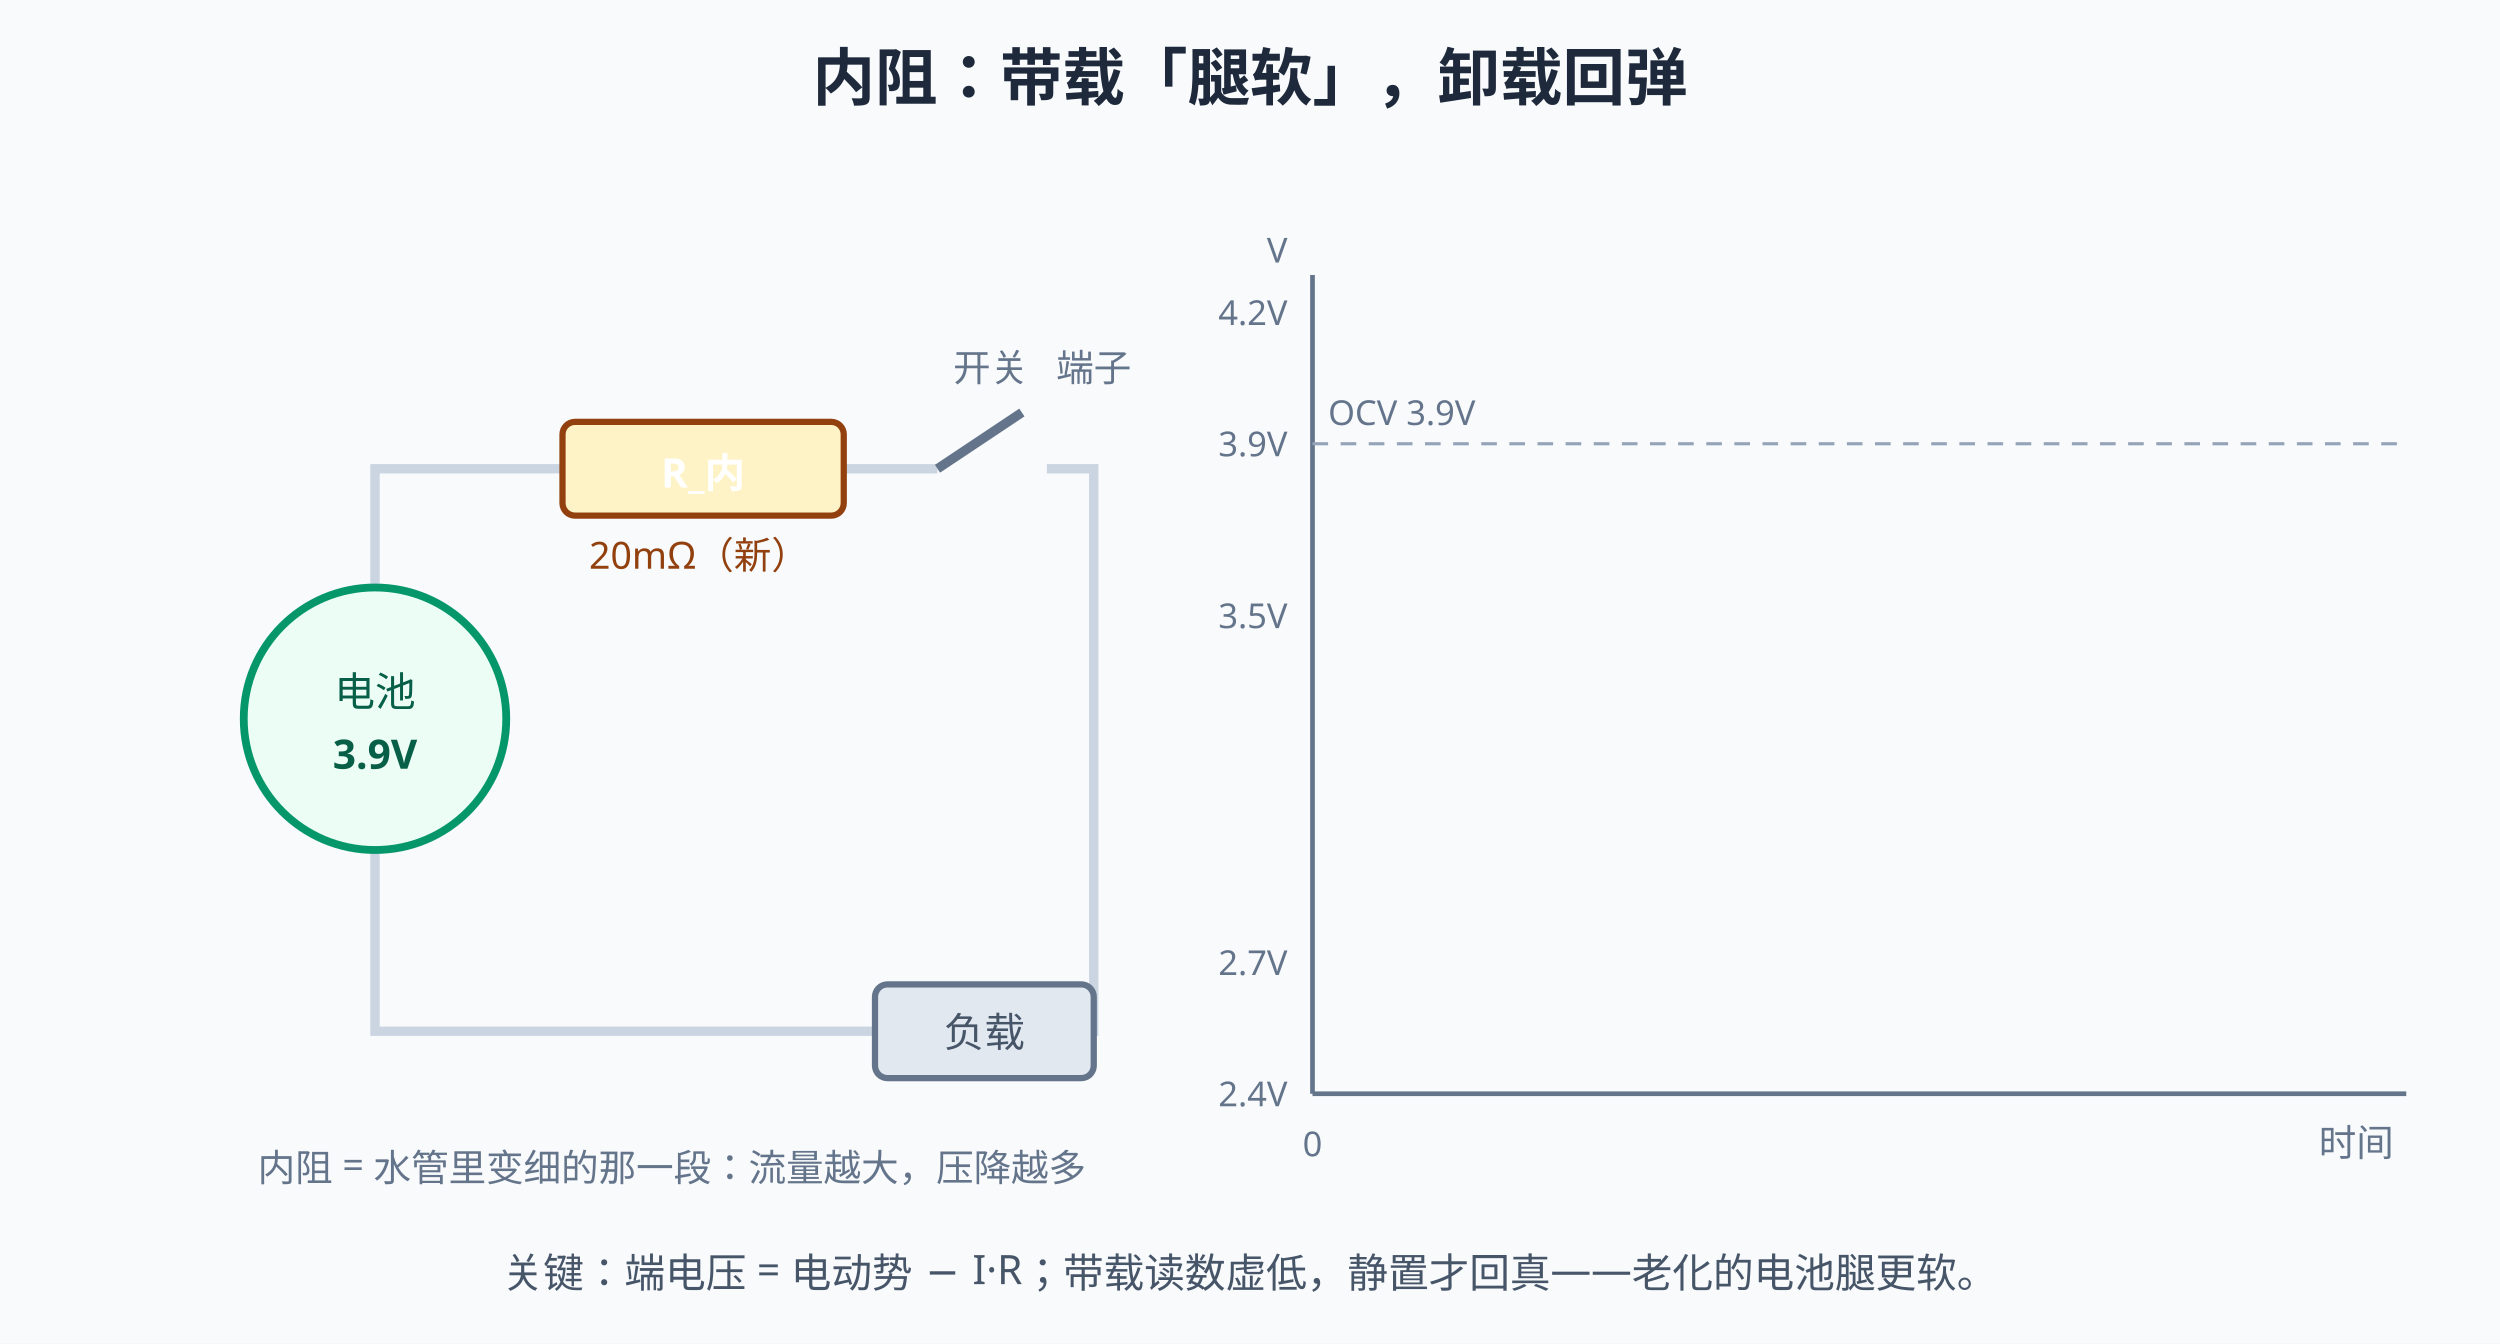
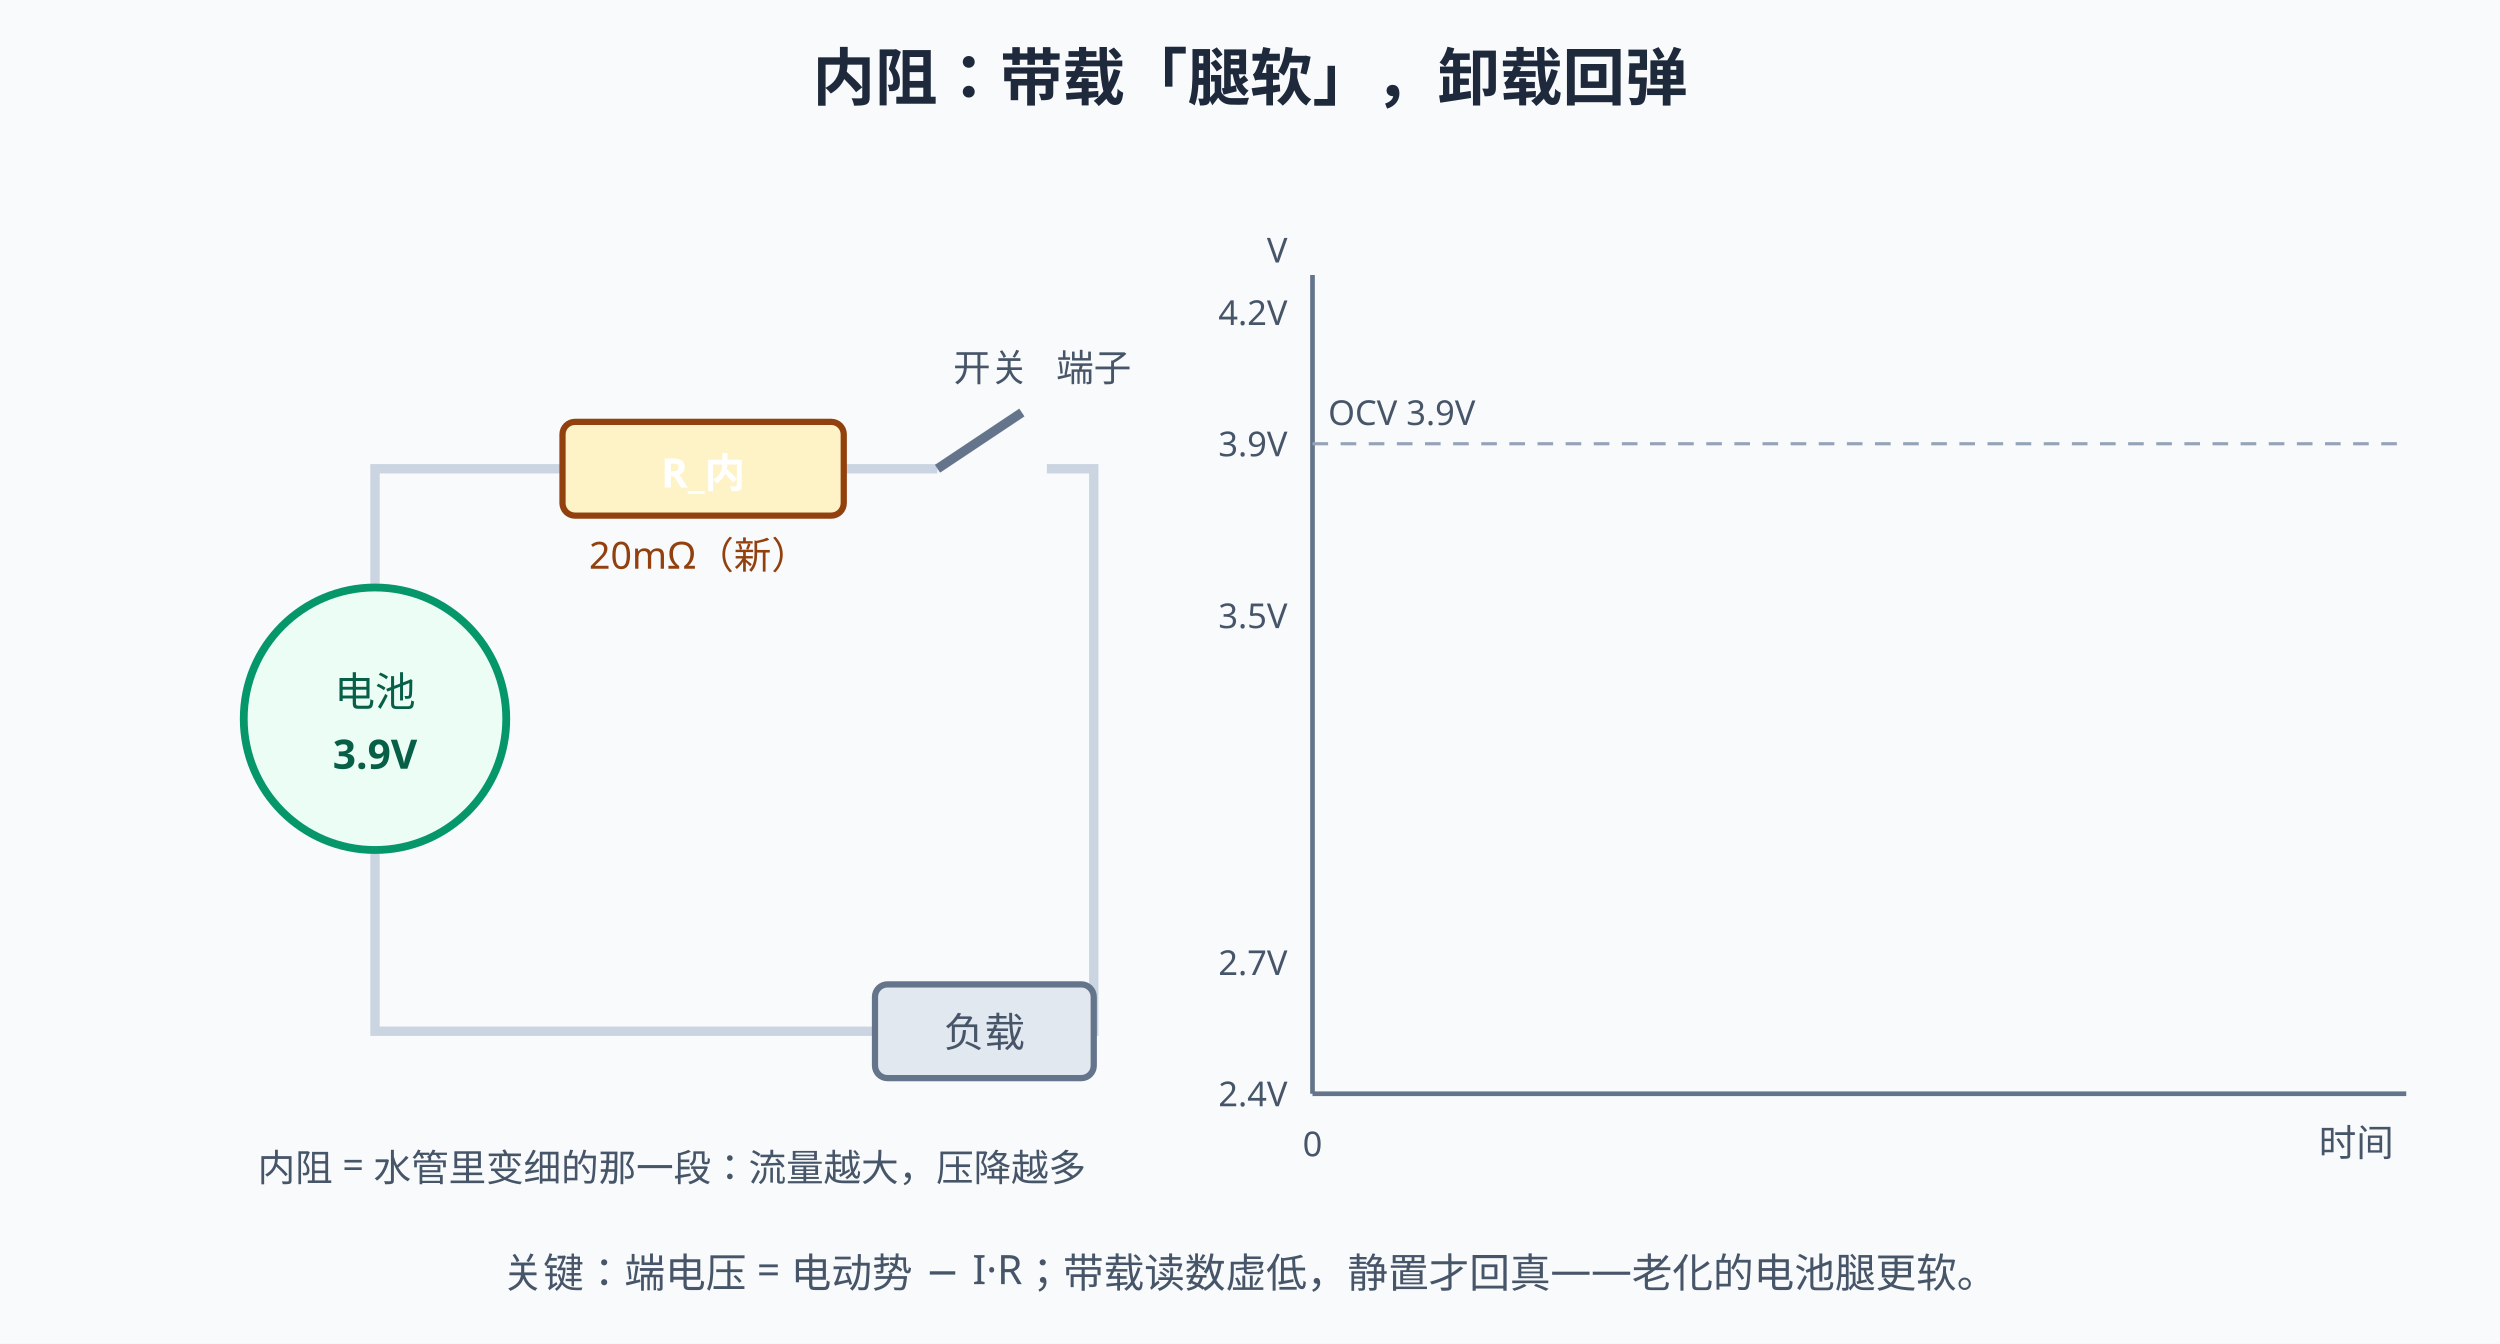
<svg xmlns="http://www.w3.org/2000/svg" width="800" height="430" viewBox="0 0 800 430">
  <rect width="800" height="430" fill="#f8fafc" />
  <style>
  text{font-family:"Segoe UI","Microsoft YaHei",sans-serif;}
  /* 深色模式：GitHub 深色主题下对调底色与文字色，只覆盖配色，不动几何与动画。
     stroke="#fff" 保持白色——那是彩色徽标上的勾选，不在覆盖范围内。 */
  @media (prefers-color-scheme: dark){
  rect[fill="#f8fafc"]{fill:#0f172a}
  rect[fill="#fff"]{fill:#1e293b}
  [fill="#f1f5f9"]{fill:#1e293b}
  [stroke="#f1f5f9"]{stroke:#1e293b}
  [fill="#e2e8f0"]{fill:#334155}
  [stroke="#e2e8f0"]{stroke:#334155}
  [fill="#cbd5e1"]{fill:#475569}
  [stroke="#cbd5e1"]{stroke:#475569}
  [fill="#64748b"]{fill:#94a3b8}
  [stroke="#64748b"]{stroke:#94a3b8}
  [fill="#475569"]{fill:#cbd5e1}
  [stroke="#475569"]{stroke:#cbd5e1}
  [fill="#334155"]{fill:#e2e8f0}
  [stroke="#334155"]{stroke:#e2e8f0}
  [fill="#1e293b"]{fill:#f1f5f9}
  [stroke="#1e293b"]{stroke:#f1f5f9}
  [fill="#dbeafe"]{fill:#1e3a8a}
  [stroke="#dbeafe"]{stroke:#1e3a8a}
  [fill="#eff6ff"]{fill:#172554}
  [stroke="#eff6ff"]{stroke:#172554}
  [fill="#bfdbfe"]{fill:#1e40af}
  [stroke="#bfdbfe"]{stroke:#1e40af}
  [fill="#1d4ed8"]{fill:#60a5fa}
  [stroke="#1d4ed8"]{stroke:#60a5fa}
  [fill="#1e40af"]{fill:#93c5fd}
  [stroke="#1e40af"]{stroke:#93c5fd}
  [fill="#2563eb"]{fill:#60a5fa}
  [stroke="#2563eb"]{stroke:#60a5fa}
  [fill="#3b82f6"]{fill:#60a5fa}
  [stroke="#3b82f6"]{stroke:#60a5fa}
  [fill="#ecfdf5"]{fill:#022c22}
  [stroke="#ecfdf5"]{stroke:#022c22}
  [fill="#a7f3d0"]{fill:#065f46}
  [stroke="#a7f3d0"]{stroke:#065f46}
  [fill="#86efac"]{fill:#166534}
  [stroke="#86efac"]{stroke:#166534}
  [fill="#065f46"]{fill:#6ee7b7}
  [stroke="#065f46"]{stroke:#6ee7b7}
  [fill="#059669"]{fill:#34d399}
  [stroke="#059669"]{stroke:#34d399}
  [fill="#fef2f2"]{fill:#450a0a}
  [stroke="#fef2f2"]{stroke:#450a0a}
  [fill="#fecaca"]{fill:#7f1d1d}
  [stroke="#fecaca"]{stroke:#7f1d1d}
  [fill="#fca5a5"]{fill:#b91c1c}
  [stroke="#fca5a5"]{stroke:#b91c1c}
  [fill="#991b1b"]{fill:#fca5a5}
  [stroke="#991b1b"]{stroke:#fca5a5}
  [fill="#dc2626"]{fill:#f87171}
  [stroke="#dc2626"]{stroke:#f87171}
  [fill="#fffbeb"]{fill:#451a03}
  [stroke="#fffbeb"]{stroke:#451a03}
  [fill="#fef3c7"]{fill:#78350f}
  [stroke="#fef3c7"]{stroke:#78350f}
  [fill="#92400e"]{fill:#fcd34d}
  [stroke="#92400e"]{stroke:#fcd34d}
  [fill="#b45309"]{fill:#fbbf24}
  [stroke="#b45309"]{stroke:#fbbf24}
  }
</style>
  <text x="400" y="32" text-anchor="middle" font-size="20" font-weight="bold" fill="#1e293b">内阻：带载「腿软」，卸载回弹</text>
  <path d="M120,188 L120,150 L300,150" fill="none" stroke="#cbd5e1" stroke-width="3" />
  <path d="M335,150 L350,150 L350,330 L120,330 L120,272" fill="none" stroke="#cbd5e1" stroke-width="3" />
  <circle cx="120" cy="230" r="42" fill="#ecfdf5" stroke="#059669" stroke-width="2.5" />
  <text x="120" y="226" text-anchor="middle" font-size="13" fill="#065f46">电池</text>
  <text x="120" y="246" text-anchor="middle" font-size="13" font-weight="bold" fill="#065f46">3.9V</text>
  <rect x="180" y="135" width="90" height="30" rx="4" fill="#fef3c7" stroke="#92400e" stroke-width="2">
    <animate attributeName="fill" values="#78350f;#78350f;#7f1d1d;#7f1d1d" keyTimes="0;0.62;0.66;1" dur="12s" repeatCount="indefinite" />
    <animate attributeName="stroke" values="#fcd34d;#fcd34d;#b91c1c;#b91c1c" keyTimes="0;0.62;0.66;1" dur="12s" repeatCount="indefinite" />
  </rect>
  <text x="225" y="156" text-anchor="middle" font-size="13" font-weight="bold" fill="#fff">R_内</text>
  <text x="225" y="182" text-anchor="middle" font-size="12" fill="#92400e">20mΩ（新）
    <animate attributeName="opacity" values="1;1;0;0" keyTimes="0;0.62;0.64;1" dur="12s" repeatCount="indefinite" />
  </text>
  <text x="225" y="199" text-anchor="middle" font-size="12" fill="#dc2626" opacity="0">60mΩ（老化）
    <animate attributeName="opacity" values="0;0;1;1" keyTimes="0;0.62;0.66;1" dur="12s" repeatCount="indefinite" />
  </text>
  <line x1="300" y1="150" x2="327" y2="132" stroke="#64748b" stroke-width="3">
    <animate attributeName="opacity" values="1;1;0;0;1;1;0;0" keyTimes="0;0.18;0.2;0.43;0.45;0.62;0.64;1" dur="12s" repeatCount="indefinite" />
  </line>
  <line x1="300" y1="150" x2="335" y2="150" stroke="#2563eb" stroke-width="3" opacity="0">
    <animate attributeName="opacity" values="0;0;1;1;0;0;1;1" keyTimes="0;0.18;0.2;0.43;0.45;0.62;0.64;1" dur="12s" repeatCount="indefinite" />
  </line>
-   <text x="317" y="122" text-anchor="middle" font-size="12" fill="#64748b">开关</text>
-   <text x="350" y="122" text-anchor="middle" font-size="12" fill="#64748b">端子</text>
+   <text x="317" y="122" text-anchor="middle" font-size="12" fill="#475569">开关</text>
+   <text x="350" y="122" text-anchor="middle" font-size="12" fill="#475569">端子</text>
  <rect x="280" y="315" width="70" height="30" rx="4" fill="#e2e8f0" stroke="#64748b" stroke-width="2" />
  <text x="315" y="335" text-anchor="middle" font-size="13" fill="#475569">负载</text>
  <circle r="5" fill="#2563eb" opacity="0">
    <animate attributeName="opacity" values="0;0;1;1;0;0;1;1" keyTimes="0;0.18;0.2;0.43;0.45;0.62;0.64;1" dur="12s" repeatCount="indefinite" />
    <animateMotion path="M120,188 L120,150 L350,150 L350,330 L120,330 L120,272" keyPoints="0;0;1;0;1;1" keyTimes="0;0.18;0.45;0.62;0.99;1" calcMode="linear" dur="12s" repeatCount="indefinite" />
  </circle>
  <circle r="5" fill="#2563eb" opacity="0">
    <animate attributeName="opacity" values="0;0;1;1;0;0;1;1" keyTimes="0;0.18;0.2;0.43;0.45;0.62;0.64;1" dur="12s" repeatCount="indefinite" begin="-1.1s" />
    <animateMotion path="M120,188 L120,150 L350,150 L350,330 L120,330 L120,272" keyPoints="0;0;1;0;1;1" keyTimes="0;0.18;0.45;0.62;0.99;1" calcMode="linear" dur="12s" repeatCount="indefinite" begin="-1.1s" />
  </circle>
  <text x="200" y="312" text-anchor="middle" font-size="13" font-weight="bold" fill="#2563eb" opacity="0">I = 20A（示例）
    <animate attributeName="opacity" values="0;0;1;1;0;0;1;1" keyTimes="0;0.18;0.2;0.43;0.45;0.62;0.64;1" dur="12s" repeatCount="indefinite" />
  </text>
-   <text x="215" y="378" text-anchor="middle" font-size="12" fill="#64748b">内阻 = 水管里变细的那一段：流量越大，压降越多</text>
+   <text x="215" y="378" text-anchor="middle" font-size="12" fill="#475569">内阻 = 水管里变细的那一段：流量越大，压降越多</text>
  <line x1="420" y1="350" x2="770" y2="350" stroke="#64748b" stroke-width="1.5" />
  <line x1="420" y1="350" x2="420" y2="88" stroke="#64748b" stroke-width="1.5" />
-   <text x="412" y="84" text-anchor="end" font-size="11" fill="#64748b">V</text>
-   <text x="766" y="370" text-anchor="end" font-size="12" fill="#64748b">时间</text>
-   <text x="420" y="370" text-anchor="middle" font-size="11" fill="#64748b">0</text>
-   <text x="412" y="104" text-anchor="end" font-size="11" fill="#64748b">4.2V</text>
-   <text x="412" y="146" text-anchor="end" font-size="11" fill="#64748b">3.9V</text>
-   <text x="412" y="201" text-anchor="end" font-size="11" fill="#64748b">3.5V</text>
-   <text x="412" y="312" text-anchor="end" font-size="11" fill="#64748b">2.7V</text>
-   <text x="412" y="354" text-anchor="end" font-size="11" fill="#64748b">2.4V</text>
+   <text x="412" y="84" text-anchor="end" font-size="11" fill="#475569">V</text>
+   <text x="766" y="370" text-anchor="end" font-size="12" fill="#475569">时间</text>
+   <text x="420" y="370" text-anchor="middle" font-size="11" fill="#475569">0</text>
+   <text x="412" y="104" text-anchor="end" font-size="11" fill="#475569">4.2V</text>
+   <text x="412" y="146" text-anchor="end" font-size="11" fill="#475569">3.9V</text>
+   <text x="412" y="201" text-anchor="end" font-size="11" fill="#475569">3.5V</text>
+   <text x="412" y="312" text-anchor="end" font-size="11" fill="#475569">2.7V</text>
+   <text x="412" y="354" text-anchor="end" font-size="11" fill="#475569">2.4V</text>
  <line x1="420" y1="142" x2="770" y2="142" stroke="#94a3b8" stroke-width="1" stroke-dasharray="5 4" />
-   <text x="425" y="136" text-anchor="start" font-size="11" fill="#64748b">OCV 3.9V</text>
+   <text x="425" y="136" text-anchor="start" font-size="11" fill="#475569">OCV 3.9V</text>
  <path d="M420,142 L500,142 L500,197 L650,197 L650,142 L770,142" fill="none" stroke="#2563eb" stroke-width="2.5" pathLength="100" stroke-dasharray="100" stroke-dashoffset="100" opacity="0">
    <animate attributeName="opacity" values="0;1;1" keyTimes="0;0.02;1" dur="12s" repeatCount="indefinite" />
    <animate attributeName="stroke-dashoffset" values="100;0;0" keyTimes="0;0.55;1" dur="12s" repeatCount="indefinite" />
  </path>
  <rect x="500" y="142" width="150" height="55" fill="#fecaca" opacity="0">
    <animate attributeName="opacity" values="0;0;0.55;0.55;0;0" keyTimes="0;0.3;0.35;0.55;0.6;1" dur="12s" repeatCount="indefinite" />
  </rect>
  <path d="M500,142 L500,308 L650,308 L650,142" fill="none" stroke="#dc2626" stroke-width="2.5" pathLength="100" stroke-dasharray="100" stroke-dashoffset="100" opacity="0">
    <animate attributeName="opacity" values="0;0;1;1" keyTimes="0;0.62;0.64;1" dur="12s" repeatCount="indefinite" />
    <animate attributeName="stroke-dashoffset" values="100;100;0;0" keyTimes="0;0.62;0.88;1" dur="12s" repeatCount="indefinite" />
  </path>
  <text x="520" y="122" text-anchor="start" font-size="13" fill="#334155" opacity="0">静置：端电压 = 电动势
    <animate attributeName="opacity" values="0;1;1;0;0" keyTimes="0;0.03;0.15;0.18;1" dur="12s" repeatCount="indefinite" />
  </text>
  <text x="510" y="224" text-anchor="start" font-size="13" font-weight="bold" fill="#dc2626" opacity="0">I·R = 0.4V 落差（示例）
    <animate attributeName="opacity" values="0;0;1;1;0;0" keyTimes="0;0.32;0.36;0.55;0.6;1" dur="12s" repeatCount="indefinite" />
  </text>
  <text x="657" y="170" text-anchor="start" font-size="13" font-weight="bold" fill="#059669" opacity="0">撤载 → 回弹
    <animate attributeName="opacity" values="0;0;1;1;0;0" keyTimes="0;0.48;0.52;0.59;0.62;1" dur="12s" repeatCount="indefinite" />
  </text>
  <text x="505" y="290" text-anchor="start" font-size="13" font-weight="bold" fill="#dc2626" opacity="0">老化：同样 20A → 跌到 2.7V
    <animate attributeName="opacity" values="0;0;1;1" keyTimes="0;0.8;0.84;1" dur="12s" repeatCount="indefinite" />
  </text>
  <text x="400" y="412" text-anchor="middle" font-size="13" fill="#475569">关键：端电压 = 电动势 − I·R；带载读数虚低，静置才回真——老化的电池腿更软。</text>
</svg>
